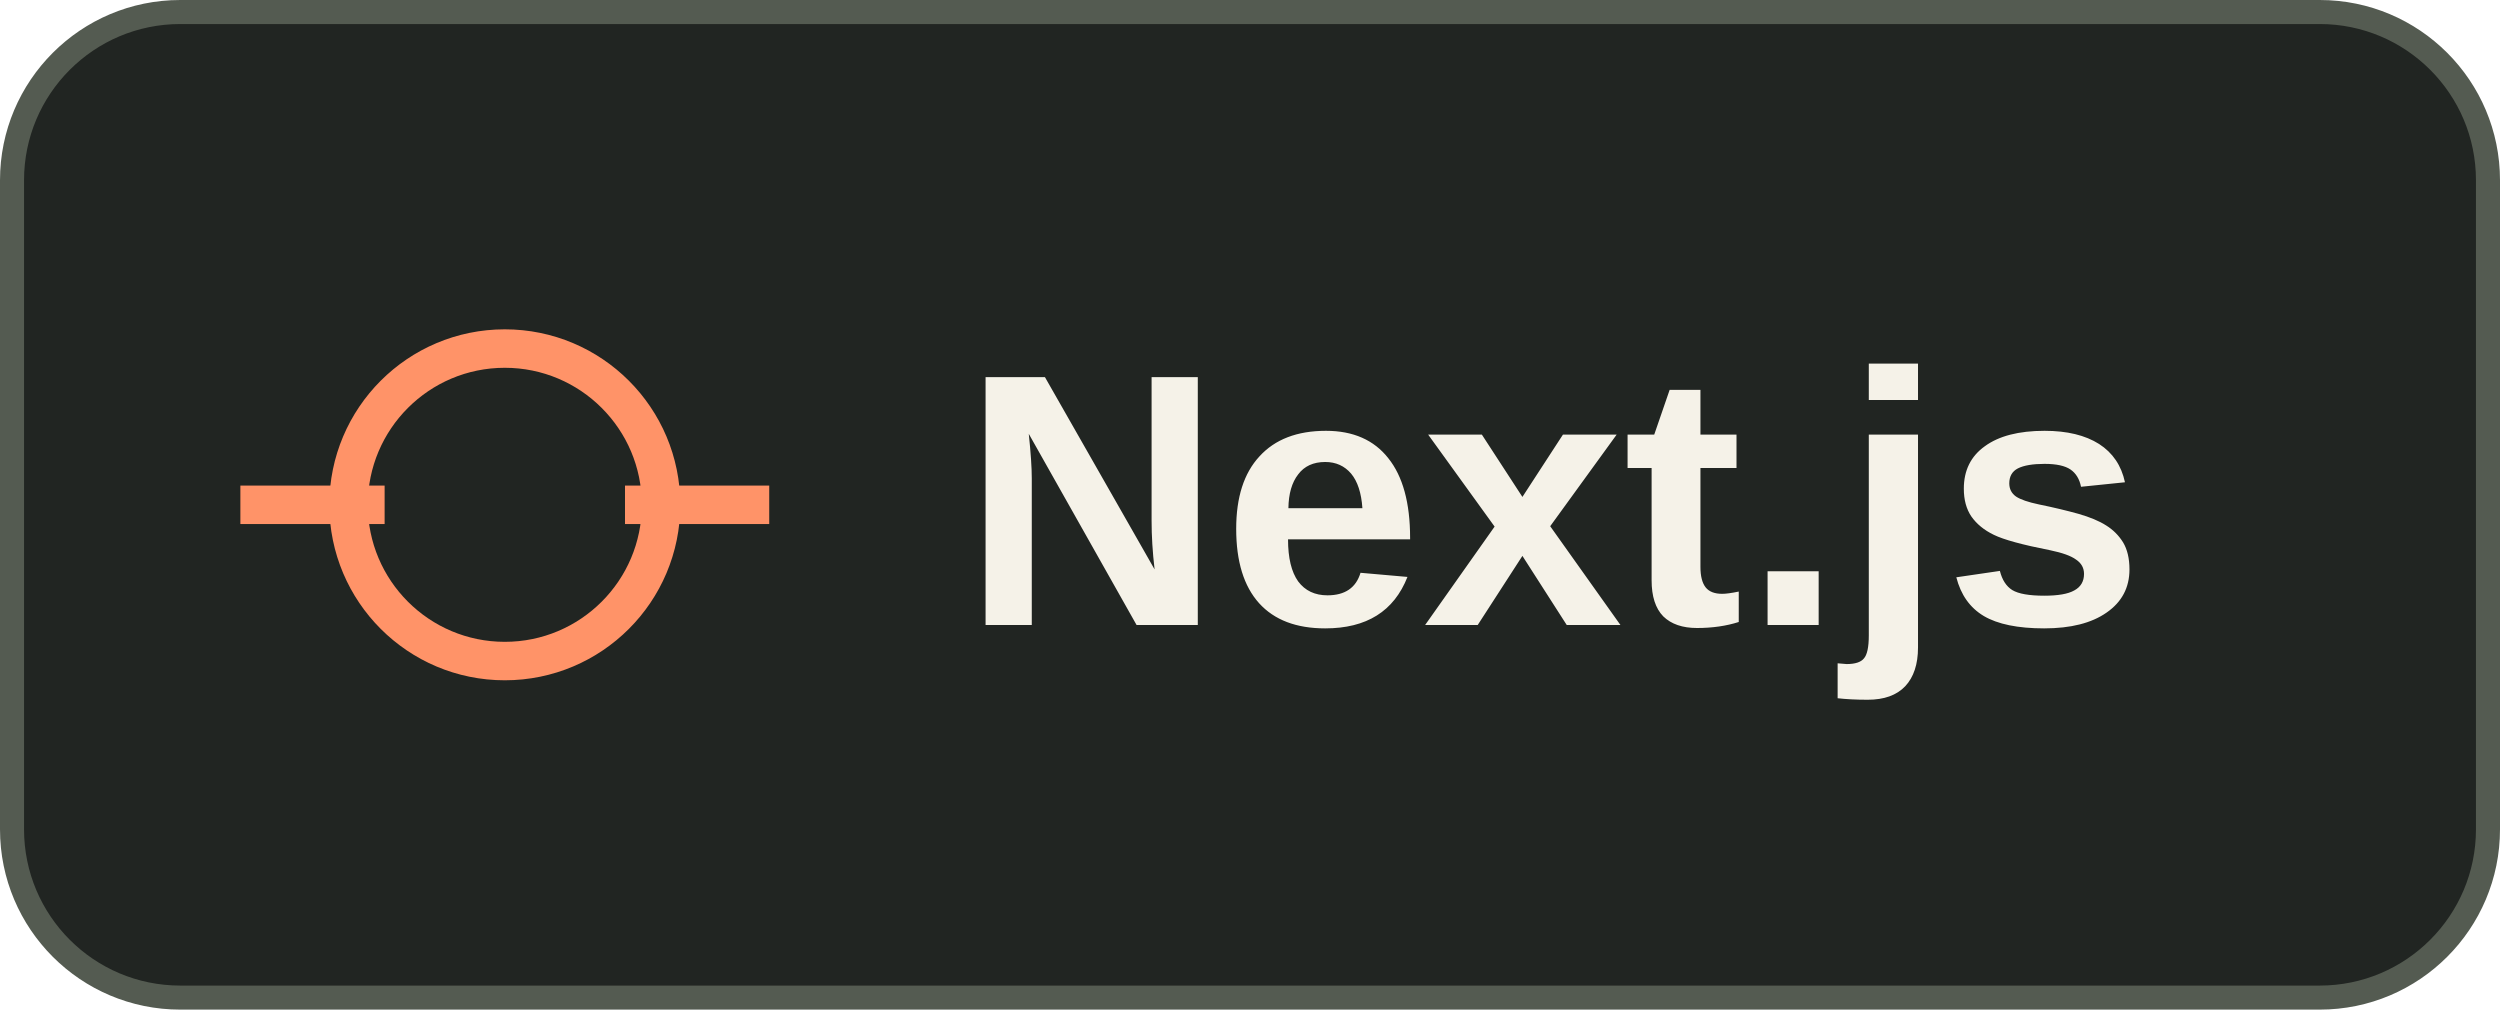
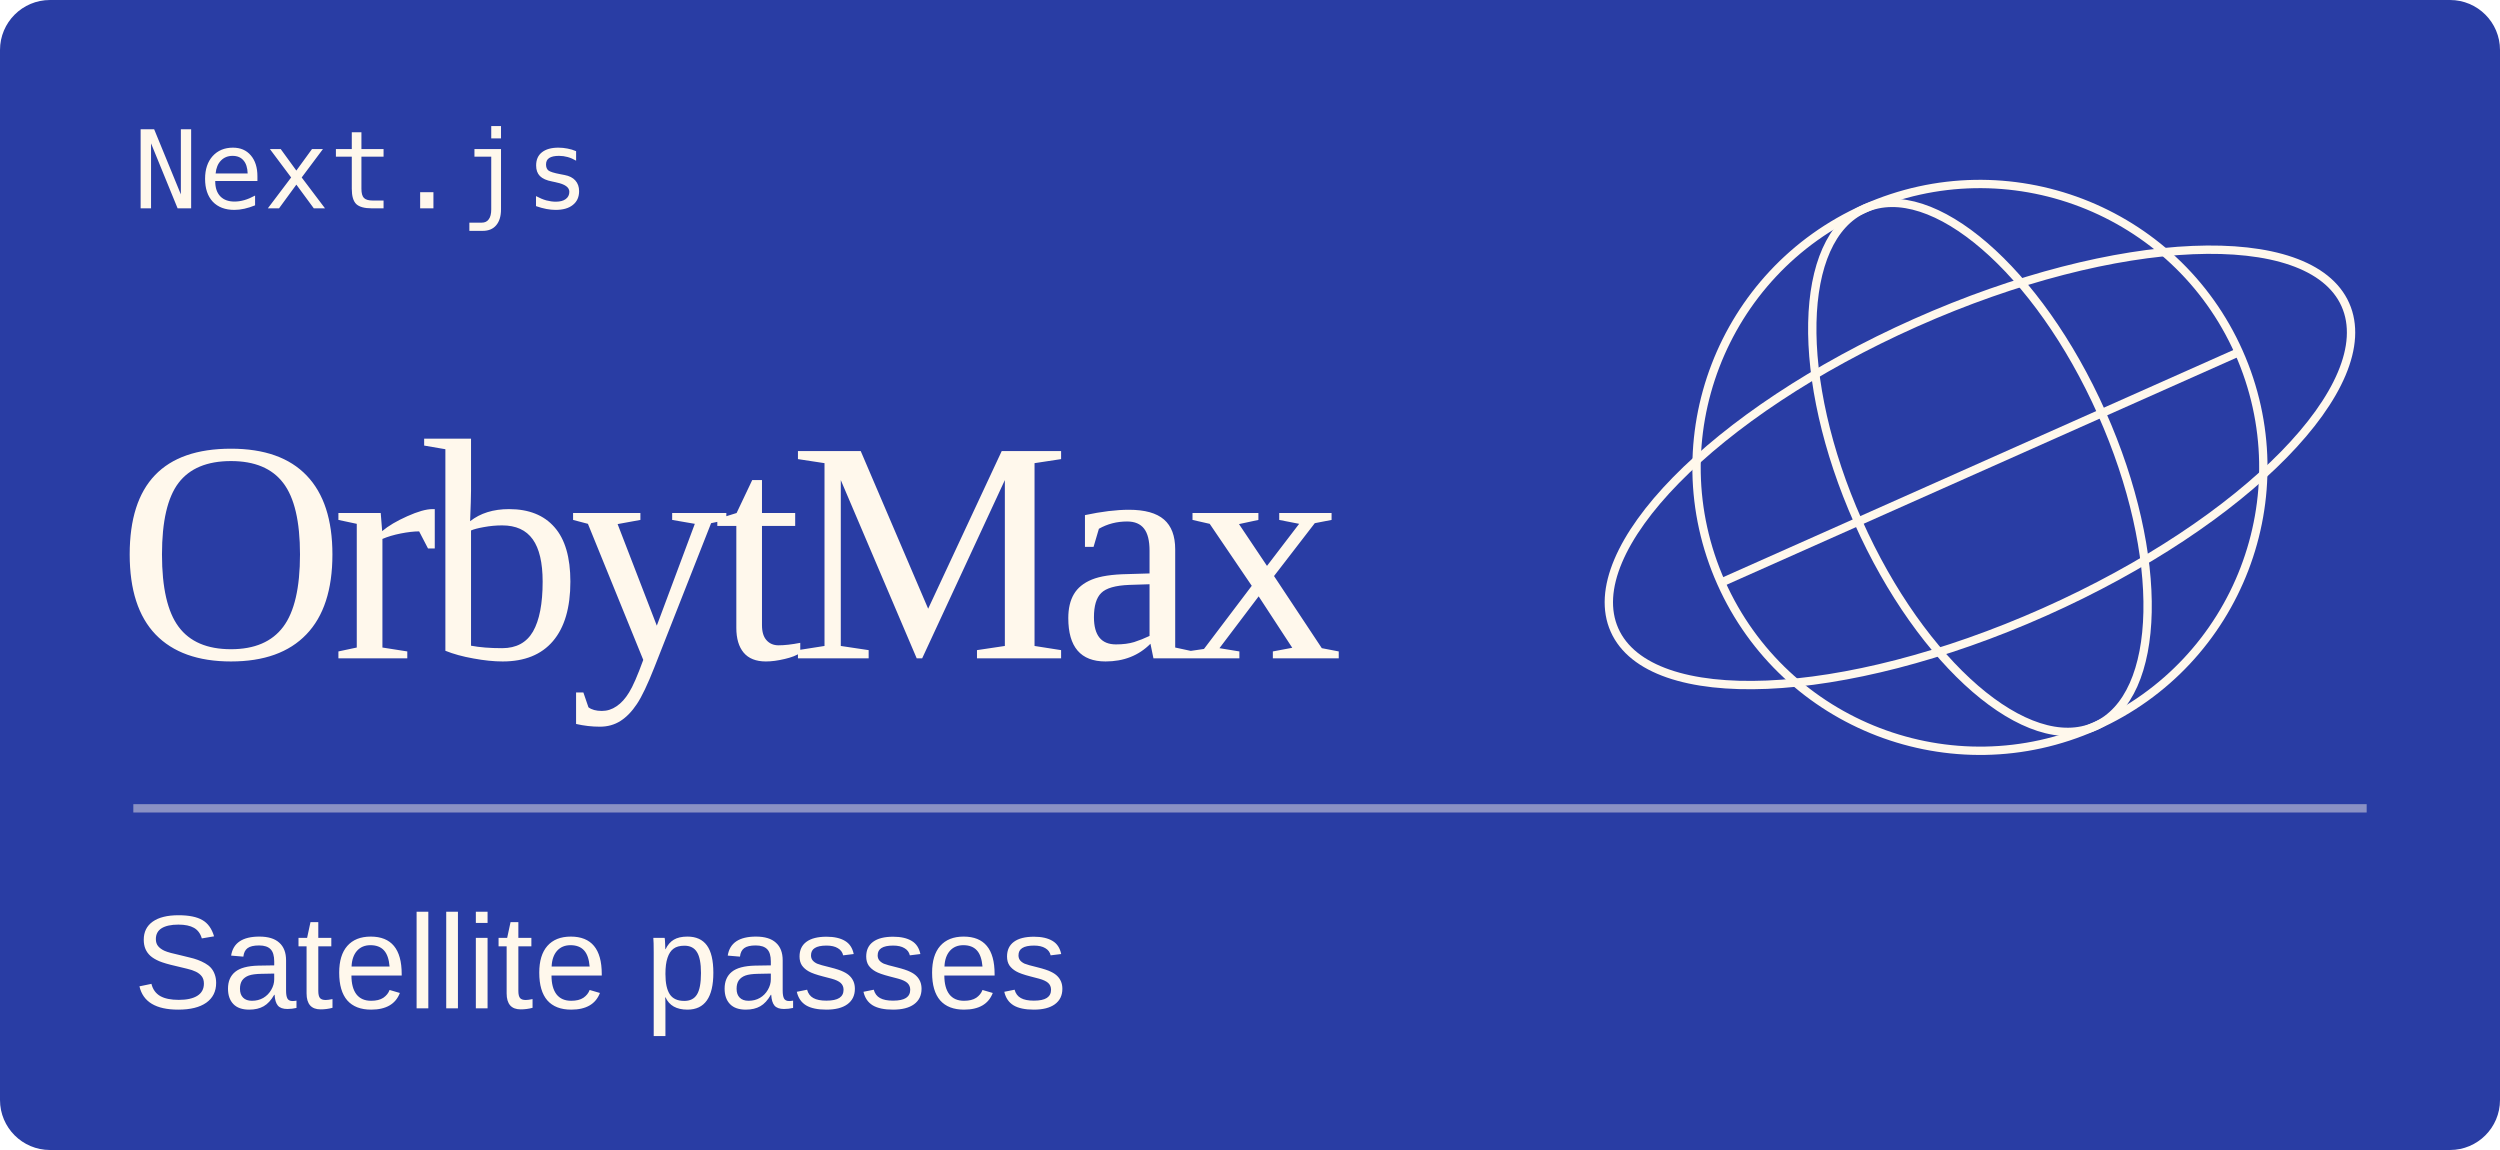
- <svg xmlns="http://www.w3.org/2000/svg" viewBox="0 0 104 42" width="104" height="42" role="img" aria-label="Next.js">
-   <rect x=".5" y=".5" width="103" height="41" rx="7" fill="#212522" stroke="#545b51" />
-   <g fill="none" stroke="#ff9368" stroke-width="1.6">
-     <circle cx="21" cy="21" r="6.5" />
-     <path d="M10 21h6m10 0h6" />
+ <svg xmlns="http://www.w3.org/2000/svg" width="300" height="138" viewBox="0 0 300 138" role="img">
+   <rect width="300" height="138" rx="6" fill="#293da4" />
+   <g color="#fff8ec">
+     <g transform="rotate(-24 238 57)" fill="none" stroke="currentColor">
+       <ellipse cx="238" cy="56" rx="48" ry="19" />
+       <ellipse cx="238" cy="56" rx="34" ry="34" />
+       <ellipse cx="238" cy="56" rx="16" ry="34" />
+       <path d="M204 56h68" />
+     </g>
  </g>
-   <text x="40" y="26" fill="#f5f2e8" font-family="Arial, Helvetica, sans-serif" font-size="15" font-weight="bold">Next.js</text>
+   <g fill="#fff8ec">
+     <text x="16" y="25" font-family="Consolas, monospace" font-size="13">Next.js</text>
+     <text x="14" y="79" font-family="Georgia, Times New Roman, serif" font-size="38" letter-spacing="-1.6">OrbytMax</text>
+     <path d="M16 97H284" fill="none" stroke="#fff8ec" opacity=".45" />
+     <text x="16" y="121" font-family="Arial, Helvetica, sans-serif" font-size="16">Satellite passes</text>
+   </g>
</svg>
